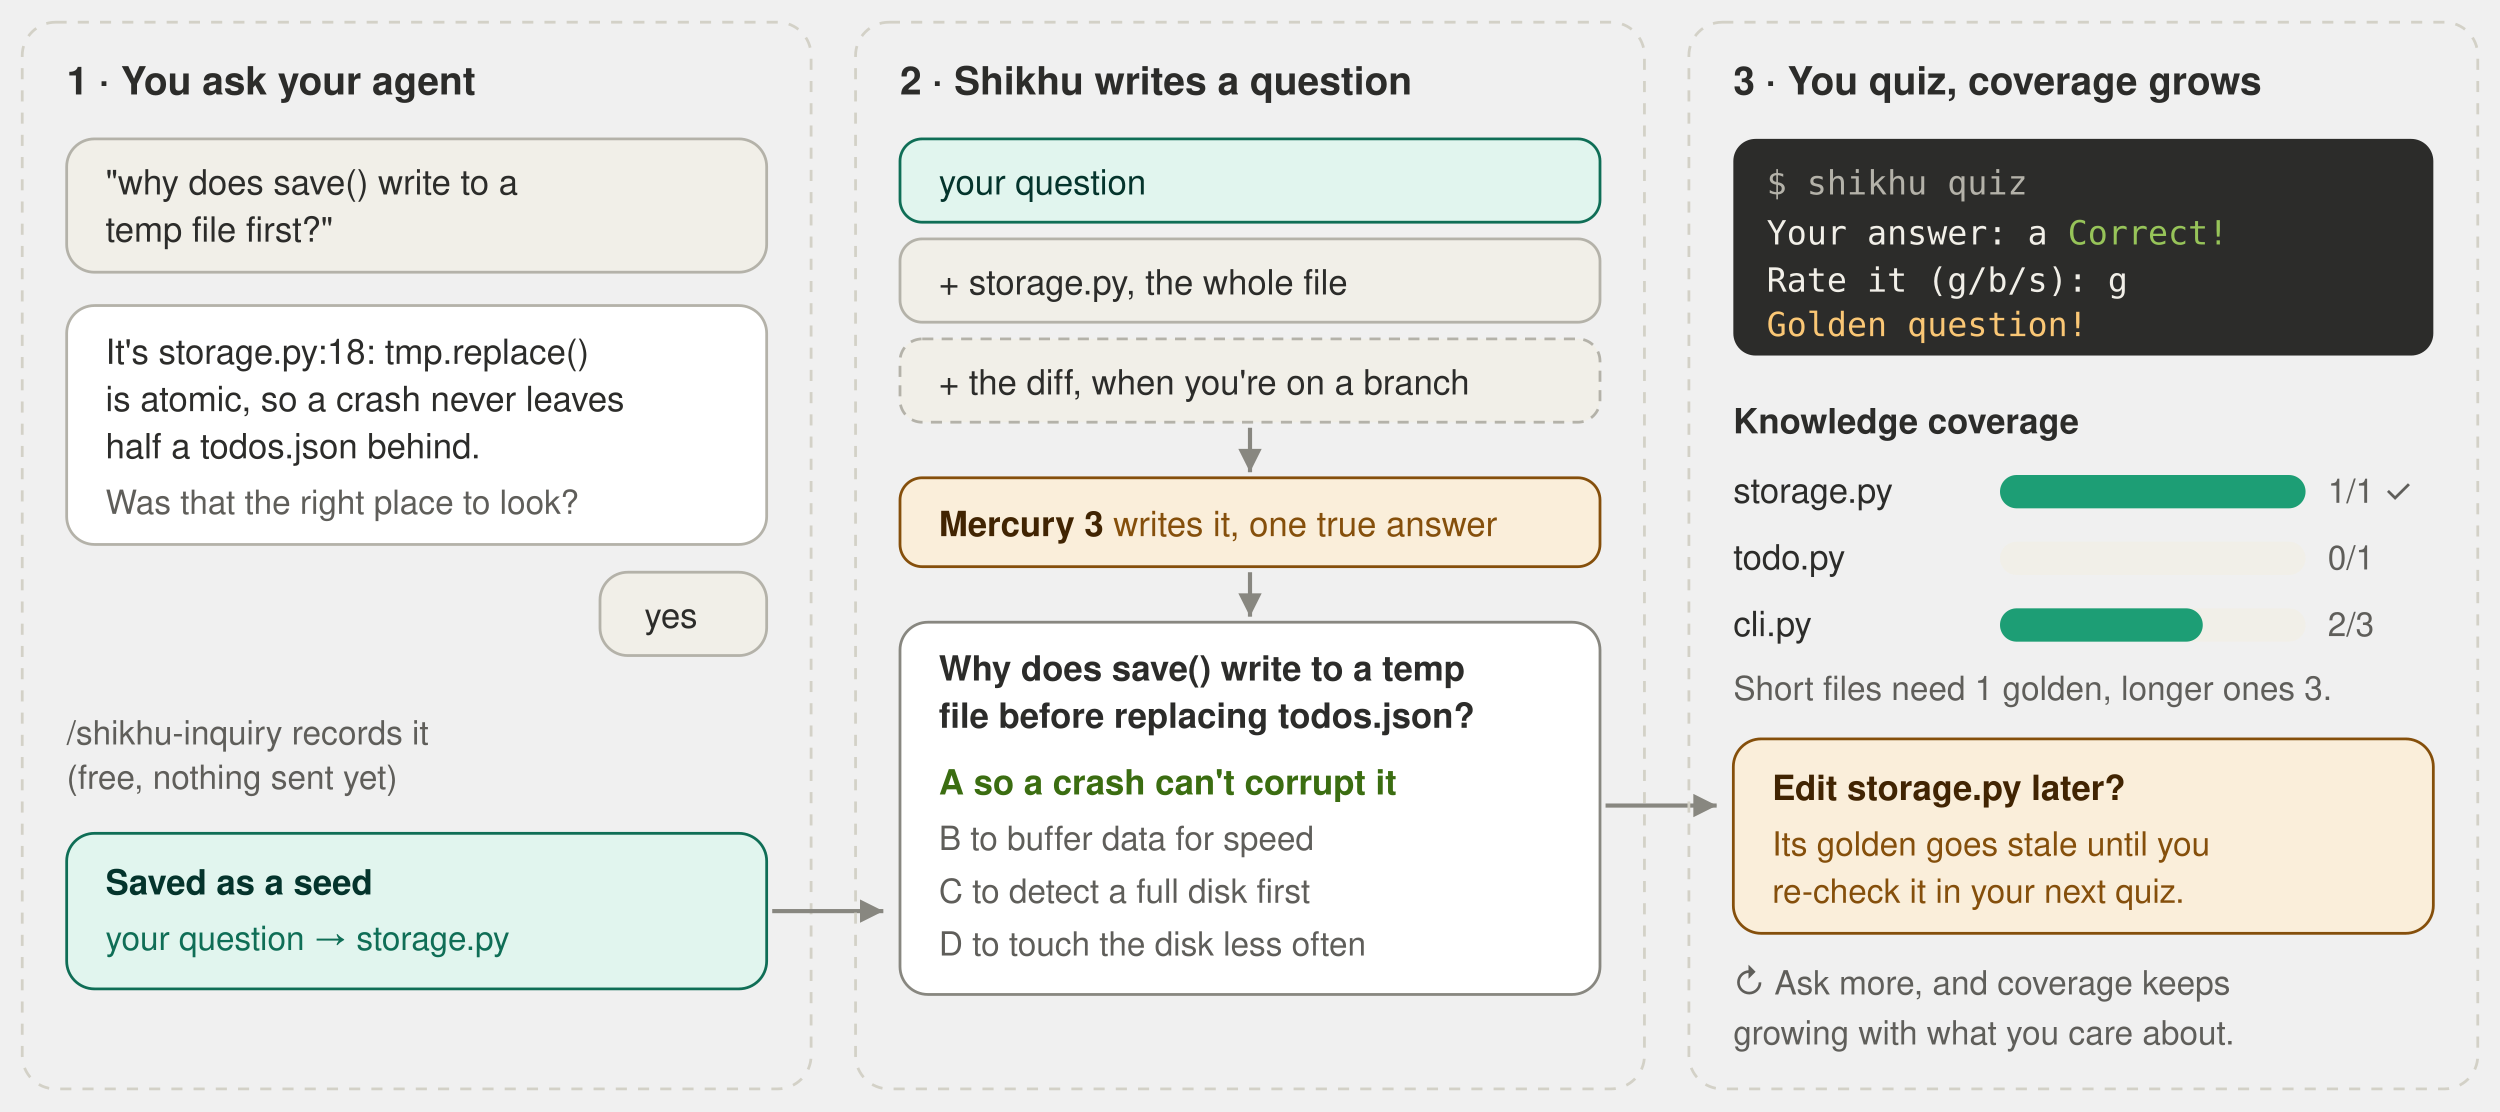
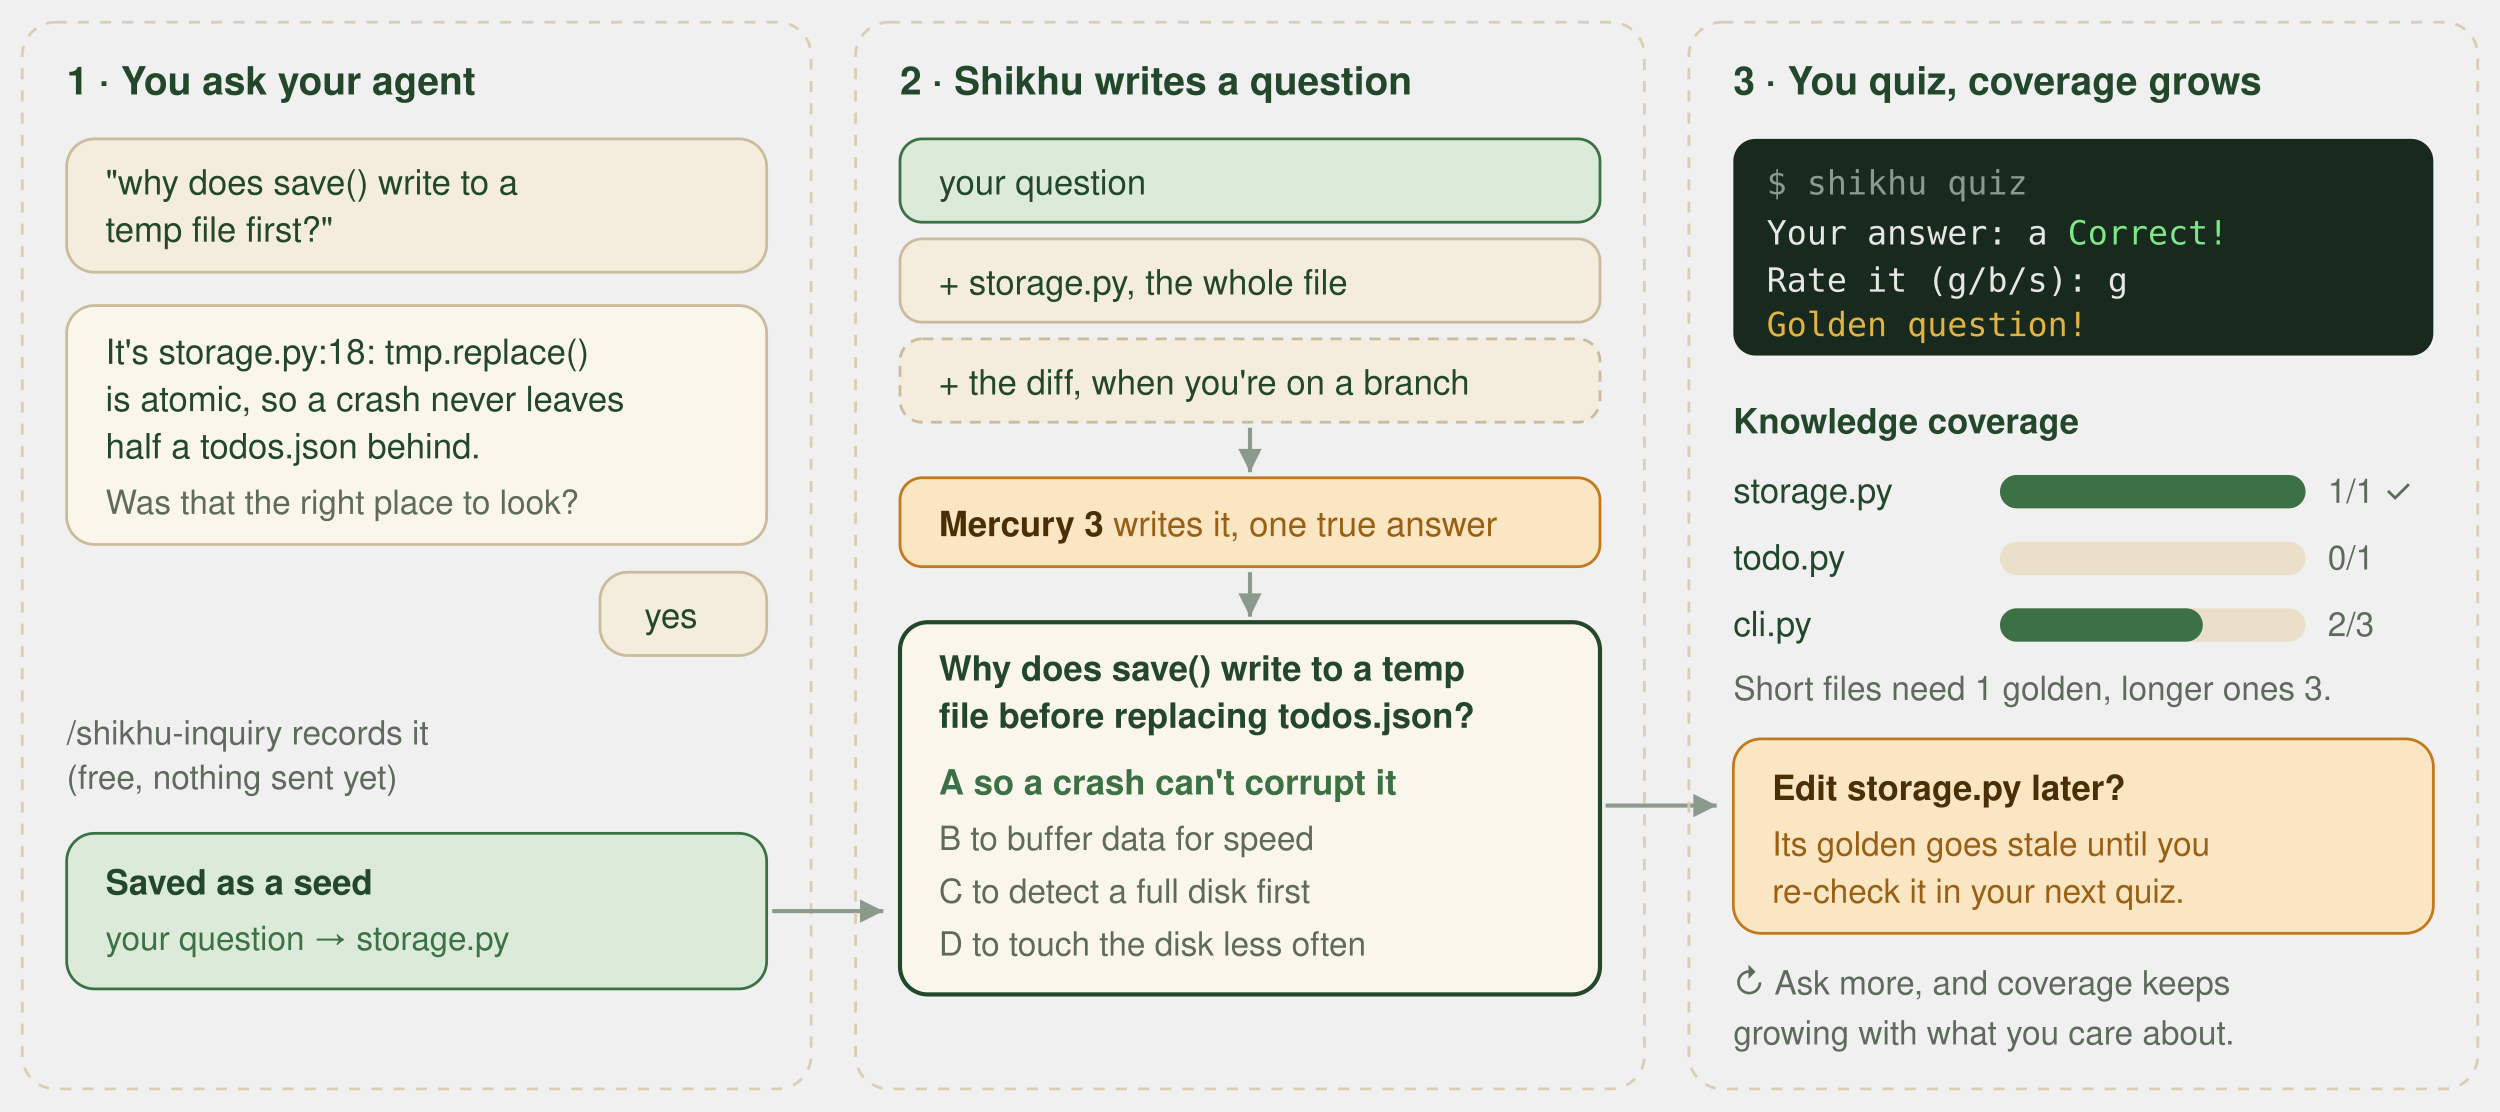
<svg xmlns="http://www.w3.org/2000/svg" viewBox="0 0 900 400" width="100%" role="img" aria-labelledby="title desc">
  <style>
    text { font-family: -apple-system, BlinkMacSystemFont, "Segoe UI", Helvetica, Arial, sans-serif; }
-     .h { font-size: 14px; font-weight: 600; fill: #2C2C2A; }
-     .t { font-size: 12.5px; fill: #2C2C2A; }
-     .s { font-size: 12px; fill: #5F5E5A; }
+     .h { font-size: 14px; font-weight: 700; fill: #22472B; }
+     .t { font-size: 12.5px; fill: #22472B; }
+     .s { font-size: 12px; fill: #5E6B5C; }
    .m { font-family: ui-monospace, SFMono-Regular, Menlo, Consolas, monospace; font-size: 12px; }
-     .panel { fill: none; stroke: #D3D1C7; stroke-dasharray: 4 4; }
-     .you { fill: #F1EFE8; stroke: #B4B2A9; }
-     .agent { fill: #FFFFFF; stroke: #B4B2A9; }
-     .teal { fill: #E1F5EE; stroke: #0F6E56; } .tealt { fill: #04342C; } .teals { fill: #0F6E56; }
-     .amber { fill: #FAEEDA; stroke: #854F0B; } .ambert { fill: #412402; } .ambers { fill: #854F0B; }
-     .card { fill: #FFFFFF; stroke: #888780; }
-     .ok { fill: #3B6D11; font-weight: 600; }
-     .bar { fill: #F1EFE8; } .fill { fill: #1D9E75; }
-     .arr { stroke: #888780; stroke-width: 1.5; fill: none; }
-     .head { fill: #888780; }
+     .panel { fill: none; stroke: #D9CDB4; stroke-dasharray: 4 4; }
+     .you { fill: #F4ECDC; stroke: #C9BB9C; }
+     .agent { fill: #FBF6EC; stroke: #C9BB9C; }
+     .teal { fill: #DCEBD9; stroke: #3C7145; } .tealt { fill: #22472B; } .teals { fill: #3C7145; }
+     .amber { fill: #FAE6C2; stroke: #C2781B; } .ambert { fill: #4A2E06; } .ambers { fill: #9A5F12; }
+     .card { fill: #FBF6EC; stroke: #22472B; stroke-width: 1.5; }
+     .ok { fill: #3C7145; font-weight: 700; }
+     .bar { fill: #EADFC8; } .fill { fill: #3C7145; }
+     .arr { stroke: #8C9A8E; stroke-width: 1.5; fill: none; }
+     .head { fill: #8C9A8E; }
    @media (prefers-color-scheme: dark) {
-       .h, .t { fill: #F1EFE8; } .s { fill: #B4B2A9; }
-       .panel { stroke: #5F5E5A; }
-       .you { fill: #2C2C2A; stroke: #5F5E5A; } .agent { fill: #1f1f1e; stroke: #5F5E5A; }
-       .teal { fill: #04342C; stroke: #5DCAA5; } .tealt { fill: #E1F5EE; } .teals { fill: #9FE1CB; }
-       .amber { fill: #412402; stroke: #EF9F27; } .ambert { fill: #FAEEDA; } .ambers { fill: #FAC775; }
-       .card { fill: #1f1f1e; stroke: #888780; } .ok { fill: #97C459; }
-       .bar { fill: #444441; } .fill { fill: #5DCAA5; }
+       .h, .t { fill: #F4ECDC; } .s { fill: #B8C2B5; }
+       .panel { stroke: #3D4A3F; }
+       .you { fill: #1F2A22; stroke: #3D4A3F; } .agent { fill: #18291D; stroke: #3D4A3F; }
+       .teal { fill: #1F3A26; stroke: #7DBE85; } .tealt { fill: #E4EFE0; } .teals { fill: #A9D3AE; }
+       .amber { fill: #3D2A0C; stroke: #E9A23B; } .ambert { fill: #FAEEDA; } .ambers { fill: #F2C45F; }
+       .card { fill: #18291D; stroke: #8C9A8E; } .ok { fill: #7EE787; }
+       .bar { fill: #2A3F2F; } .fill { fill: #7DBE85; }
    }
  </style>
  <defs>
    <marker id="a" viewBox="0 0 10 10" refX="9" refY="5" markerWidth="7" markerHeight="7" orient="auto-start-reverse">
      <path d="M1 1 L9 5 L1 9 z" class="head" />
    </marker>
  </defs>
  <rect class="panel" x="8" y="8" width="284" height="384" rx="12" />
  <text class="h" x="24" y="34">1 · You ask your agent</text>
  <rect class="you" x="24" y="50" width="252" height="48" rx="10" />
  <text class="t" x="38" y="70">"why does save() write to a</text>
  <text class="t" x="38" y="87">temp file first?"</text>
  <rect class="agent" x="24" y="110" width="252" height="86" rx="10" />
  <text class="t" x="38" y="131">It's storage.py:18: tmp.replace()</text>
  <text class="t" x="38" y="148">is atomic, so a crash never leaves</text>
  <text class="t" x="38" y="165">half a todos.json behind.</text>
  <text class="s" x="38" y="185">Was that the right place to look?</text>
  <rect class="you" x="216" y="206" width="60" height="30" rx="10" />
  <text class="t" x="232" y="226">yes</text>
  <rect class="teal" x="24" y="300" width="252" height="56" rx="10" />
  <text class="t tealt" x="38" y="322" font-weight="600">Saved as a seed</text>
  <text class="s teals" x="38" y="342">your question → storage.py</text>
  <text class="s" x="24" y="268">/shikhu-inquiry records it</text>
  <text class="s" x="24" y="284">(free, nothing sent yet)</text>
  <line class="arr" x1="278" y1="328" x2="318" y2="328" marker-end="url(#a)" />
  <rect class="panel" x="308" y="8" width="284" height="384" rx="12" />
  <text class="h" x="324" y="34">2 · Shikhu writes a question</text>
  <rect class="teal" x="324" y="50" width="252" height="30" rx="8" />
  <text class="t tealt" x="338" y="70">your question</text>
  <rect class="you" x="324" y="86" width="252" height="30" rx="8" />
  <text class="t" x="338" y="106">+ storage.py, the whole file</text>
  <rect class="you" x="324" y="122" width="252" height="30" rx="8" stroke-dasharray="4 3" />
  <text class="t" x="338" y="142">+ the diff, when you're on a branch</text>
  <line class="arr" x1="450" y1="154" x2="450" y2="170" marker-end="url(#a)" />
  <rect class="amber" x="324" y="172" width="252" height="32" rx="8" />
  <text class="t ambert" x="338" y="193" font-weight="600">Mercury 3 <tspan class="ambers" font-weight="400">writes it, one true answer</tspan>
  </text>
  <line class="arr" x1="450" y1="206" x2="450" y2="222" marker-end="url(#a)" />
  <rect class="card" x="324" y="224" width="252" height="134" rx="10" />
  <text class="t" x="338" y="245" font-weight="600">Why does save() write to a temp</text>
  <text class="t" x="338" y="262" font-weight="600">file before replacing todos.json?</text>
  <text class="t ok" x="338" y="286">A  so a crash can't corrupt it</text>
  <text class="s" x="338" y="306">B  to buffer data for speed</text>
  <text class="s" x="338" y="325">C  to detect a full disk first</text>
  <text class="s" x="338" y="344">D  to touch the disk less often</text>
  <line class="arr" x1="578" y1="290" x2="618" y2="290" marker-end="url(#a)" />
  <rect class="panel" x="608" y="8" width="284" height="384" rx="12" />
  <text class="h" x="624" y="34">3 · You quiz, coverage grows</text>
-   <rect x="624" y="50" width="252" height="78" rx="8" fill="#2C2C2A" />
-   <text class="m" x="636" y="70" fill="#B4B2A9">$ shikhu quiz</text>
-   <text class="m" x="636" y="88" fill="#F1EFE8">Your answer: a  <tspan fill="#97C459">Correct!</tspan>
+   <rect x="624" y="50" width="252" height="78" rx="8" fill="#18291D" />
+   <text class="m" x="636" y="70" fill="#8C9A8E">$ shikhu quiz</text>
+   <text class="m" x="636" y="88" fill="#E6E6E6">Your answer: a  <tspan fill="#7EE787">Correct!</tspan>
  </text>
-   <text class="m" x="636" y="105" fill="#F1EFE8">Rate it (g/b/s): g</text>
-   <text class="m" x="636" y="121" fill="#FAC775">Golden question!</text>
+   <text class="m" x="636" y="105" fill="#E6E6E6">Rate it (g/b/s): g</text>
+   <text class="m" x="636" y="121" fill="#E3B341">Golden question!</text>
  <text class="t" x="624" y="156" font-weight="600">Knowledge coverage</text>
  <text class="t" x="624" y="181">storage.py</text>
  <rect class="bar" x="720" y="171" width="110" height="12" rx="6" />
  <rect class="fill" x="720" y="171" width="110" height="12" rx="6" />
  <text class="s" x="838" y="181">1/1 ✓</text>
  <text class="t" x="624" y="205">todo.py</text>
  <rect class="bar" x="720" y="195" width="110" height="12" rx="6" />
  <text class="s" x="838" y="205">0/1</text>
  <text class="t" x="624" y="229">cli.py</text>
  <rect class="bar" x="720" y="219" width="110" height="12" rx="6" />
  <rect class="fill" x="720" y="219" width="73" height="12" rx="6" />
  <text class="s" x="838" y="229">2/3</text>
  <text class="s" x="624" y="252">Short files need 1 golden, longer ones 3.</text>
  <rect class="amber" x="624" y="266" width="252" height="70" rx="10" />
  <text class="t ambert" x="638" y="288" font-weight="600">Edit storage.py later?</text>
  <text class="s ambers" x="638" y="308">Its golden goes stale until you</text>
  <text class="s ambers" x="638" y="325">re-check it in your next quiz.</text>
  <text class="s" x="624" y="358">↻ Ask more, and coverage keeps</text>
  <text class="s" x="624" y="376">   growing with what you care about.</text>
</svg>
